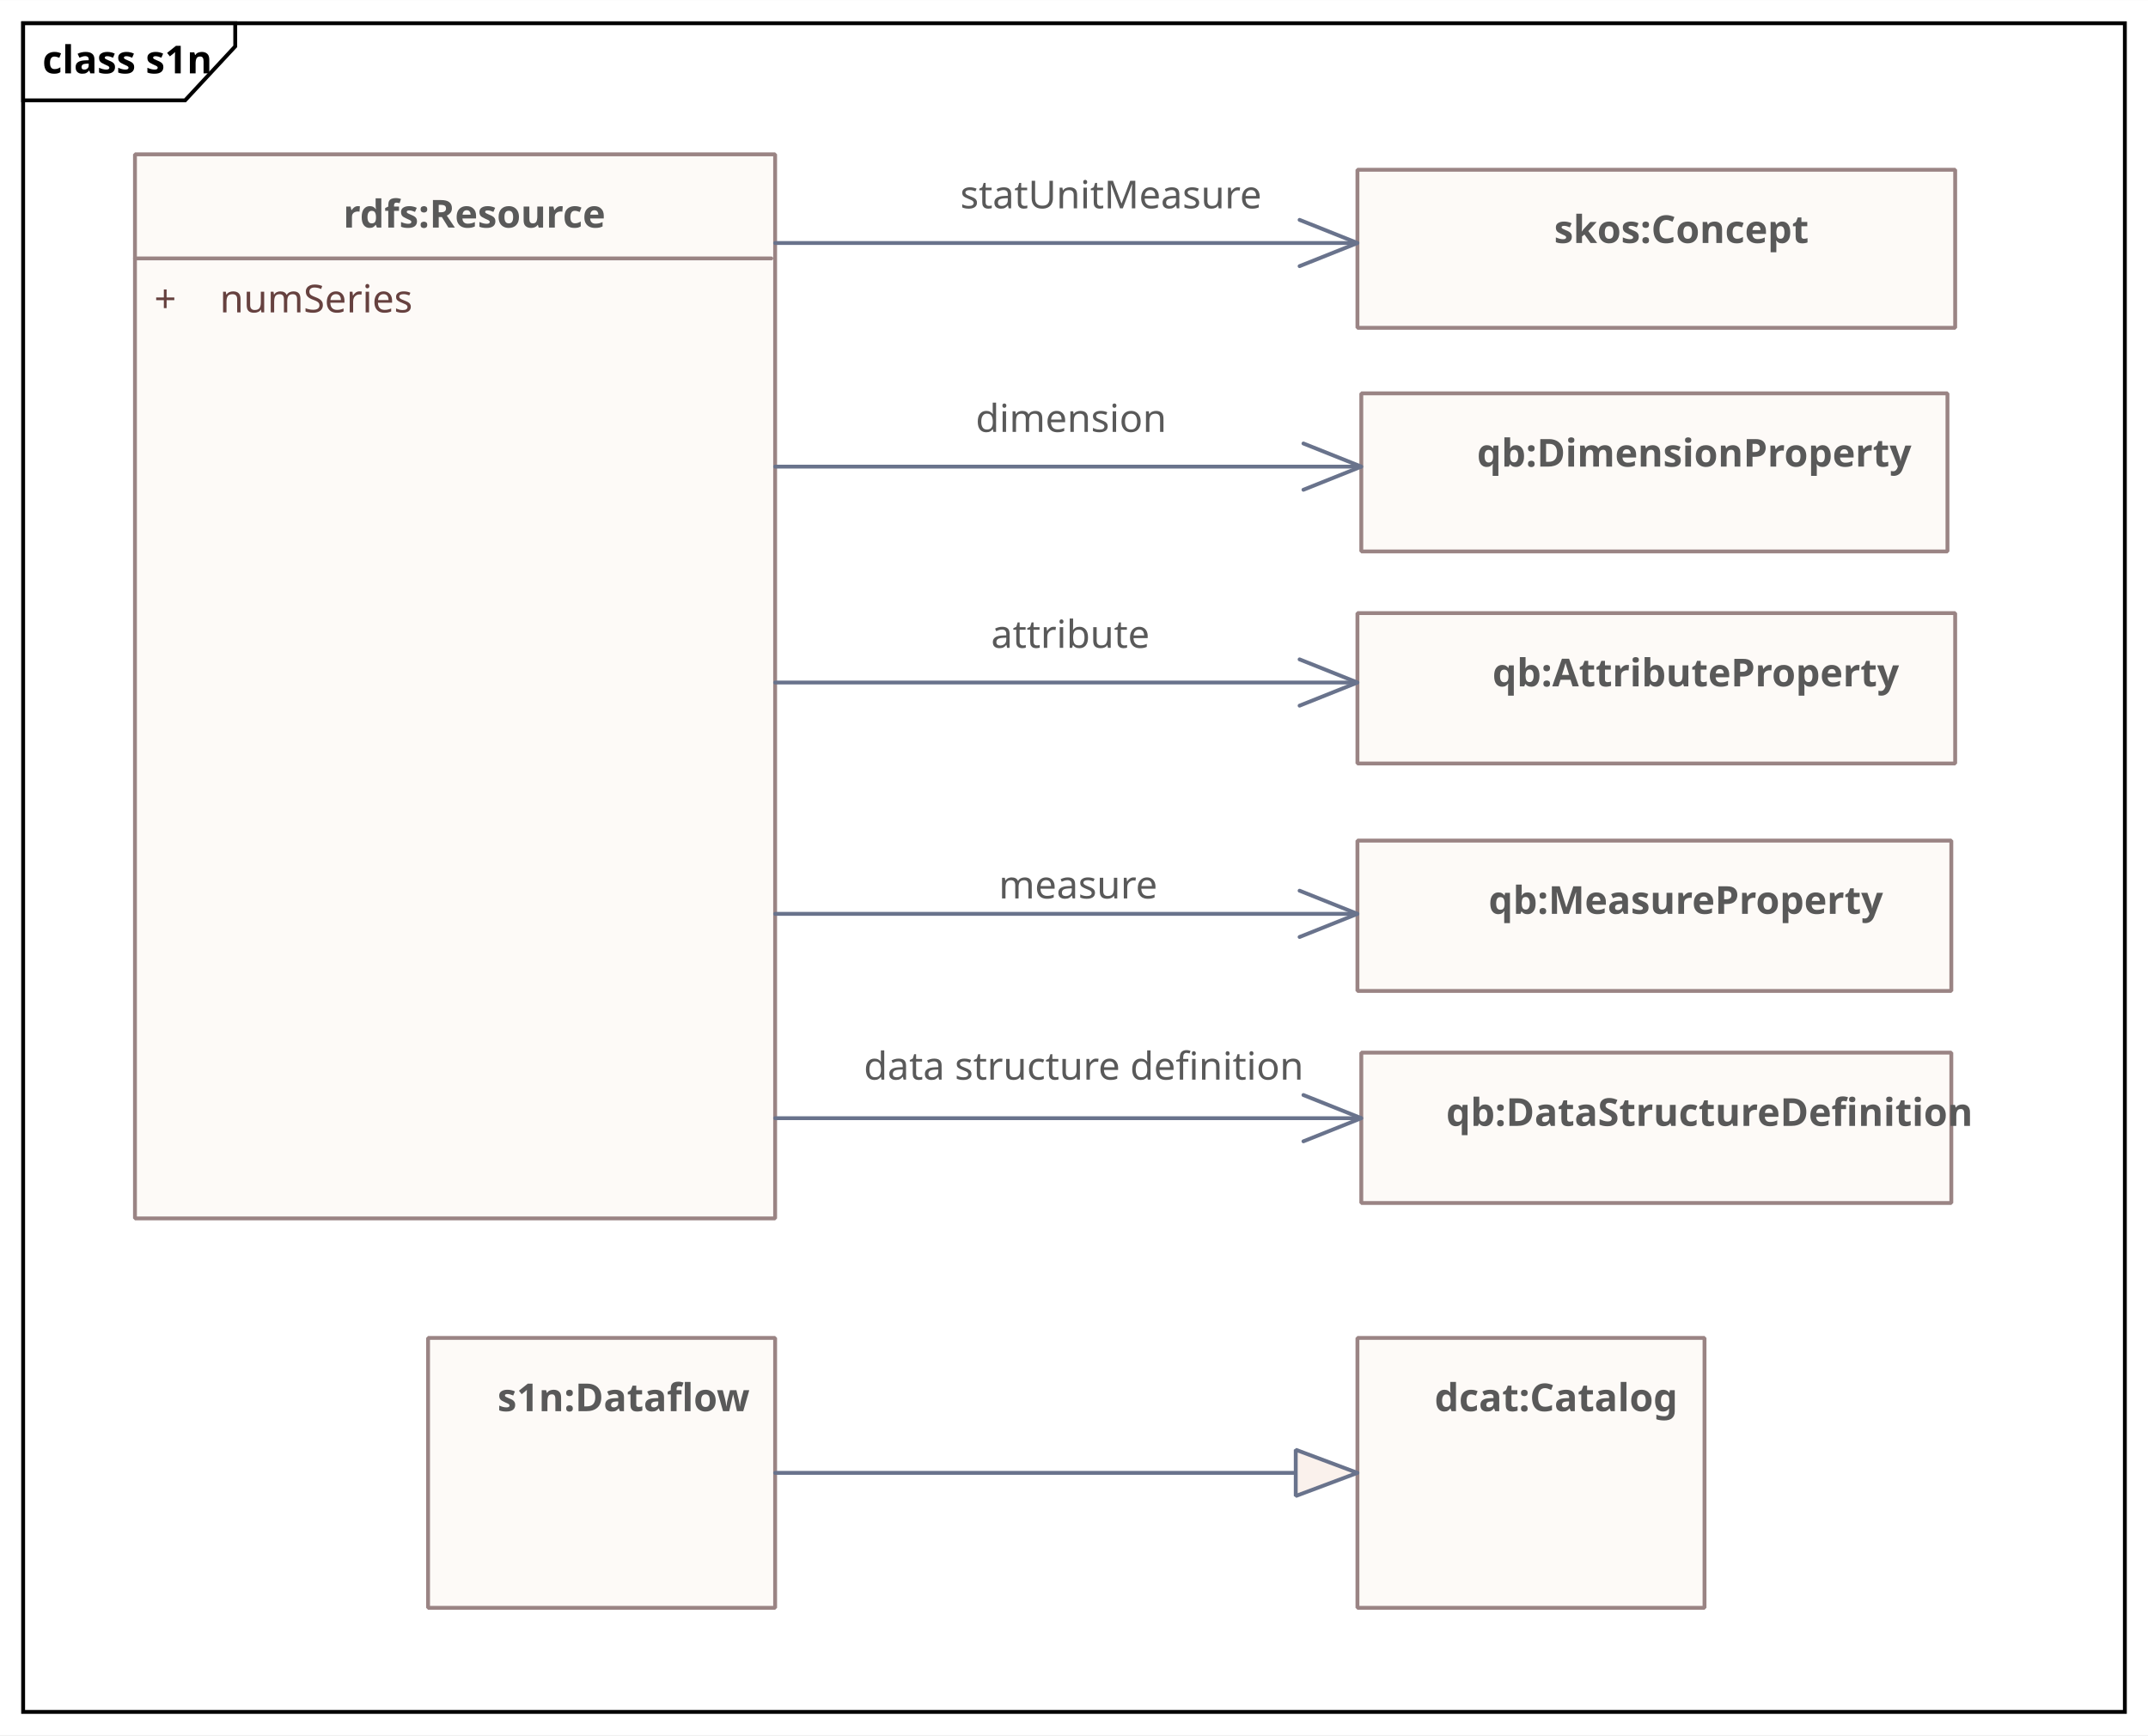
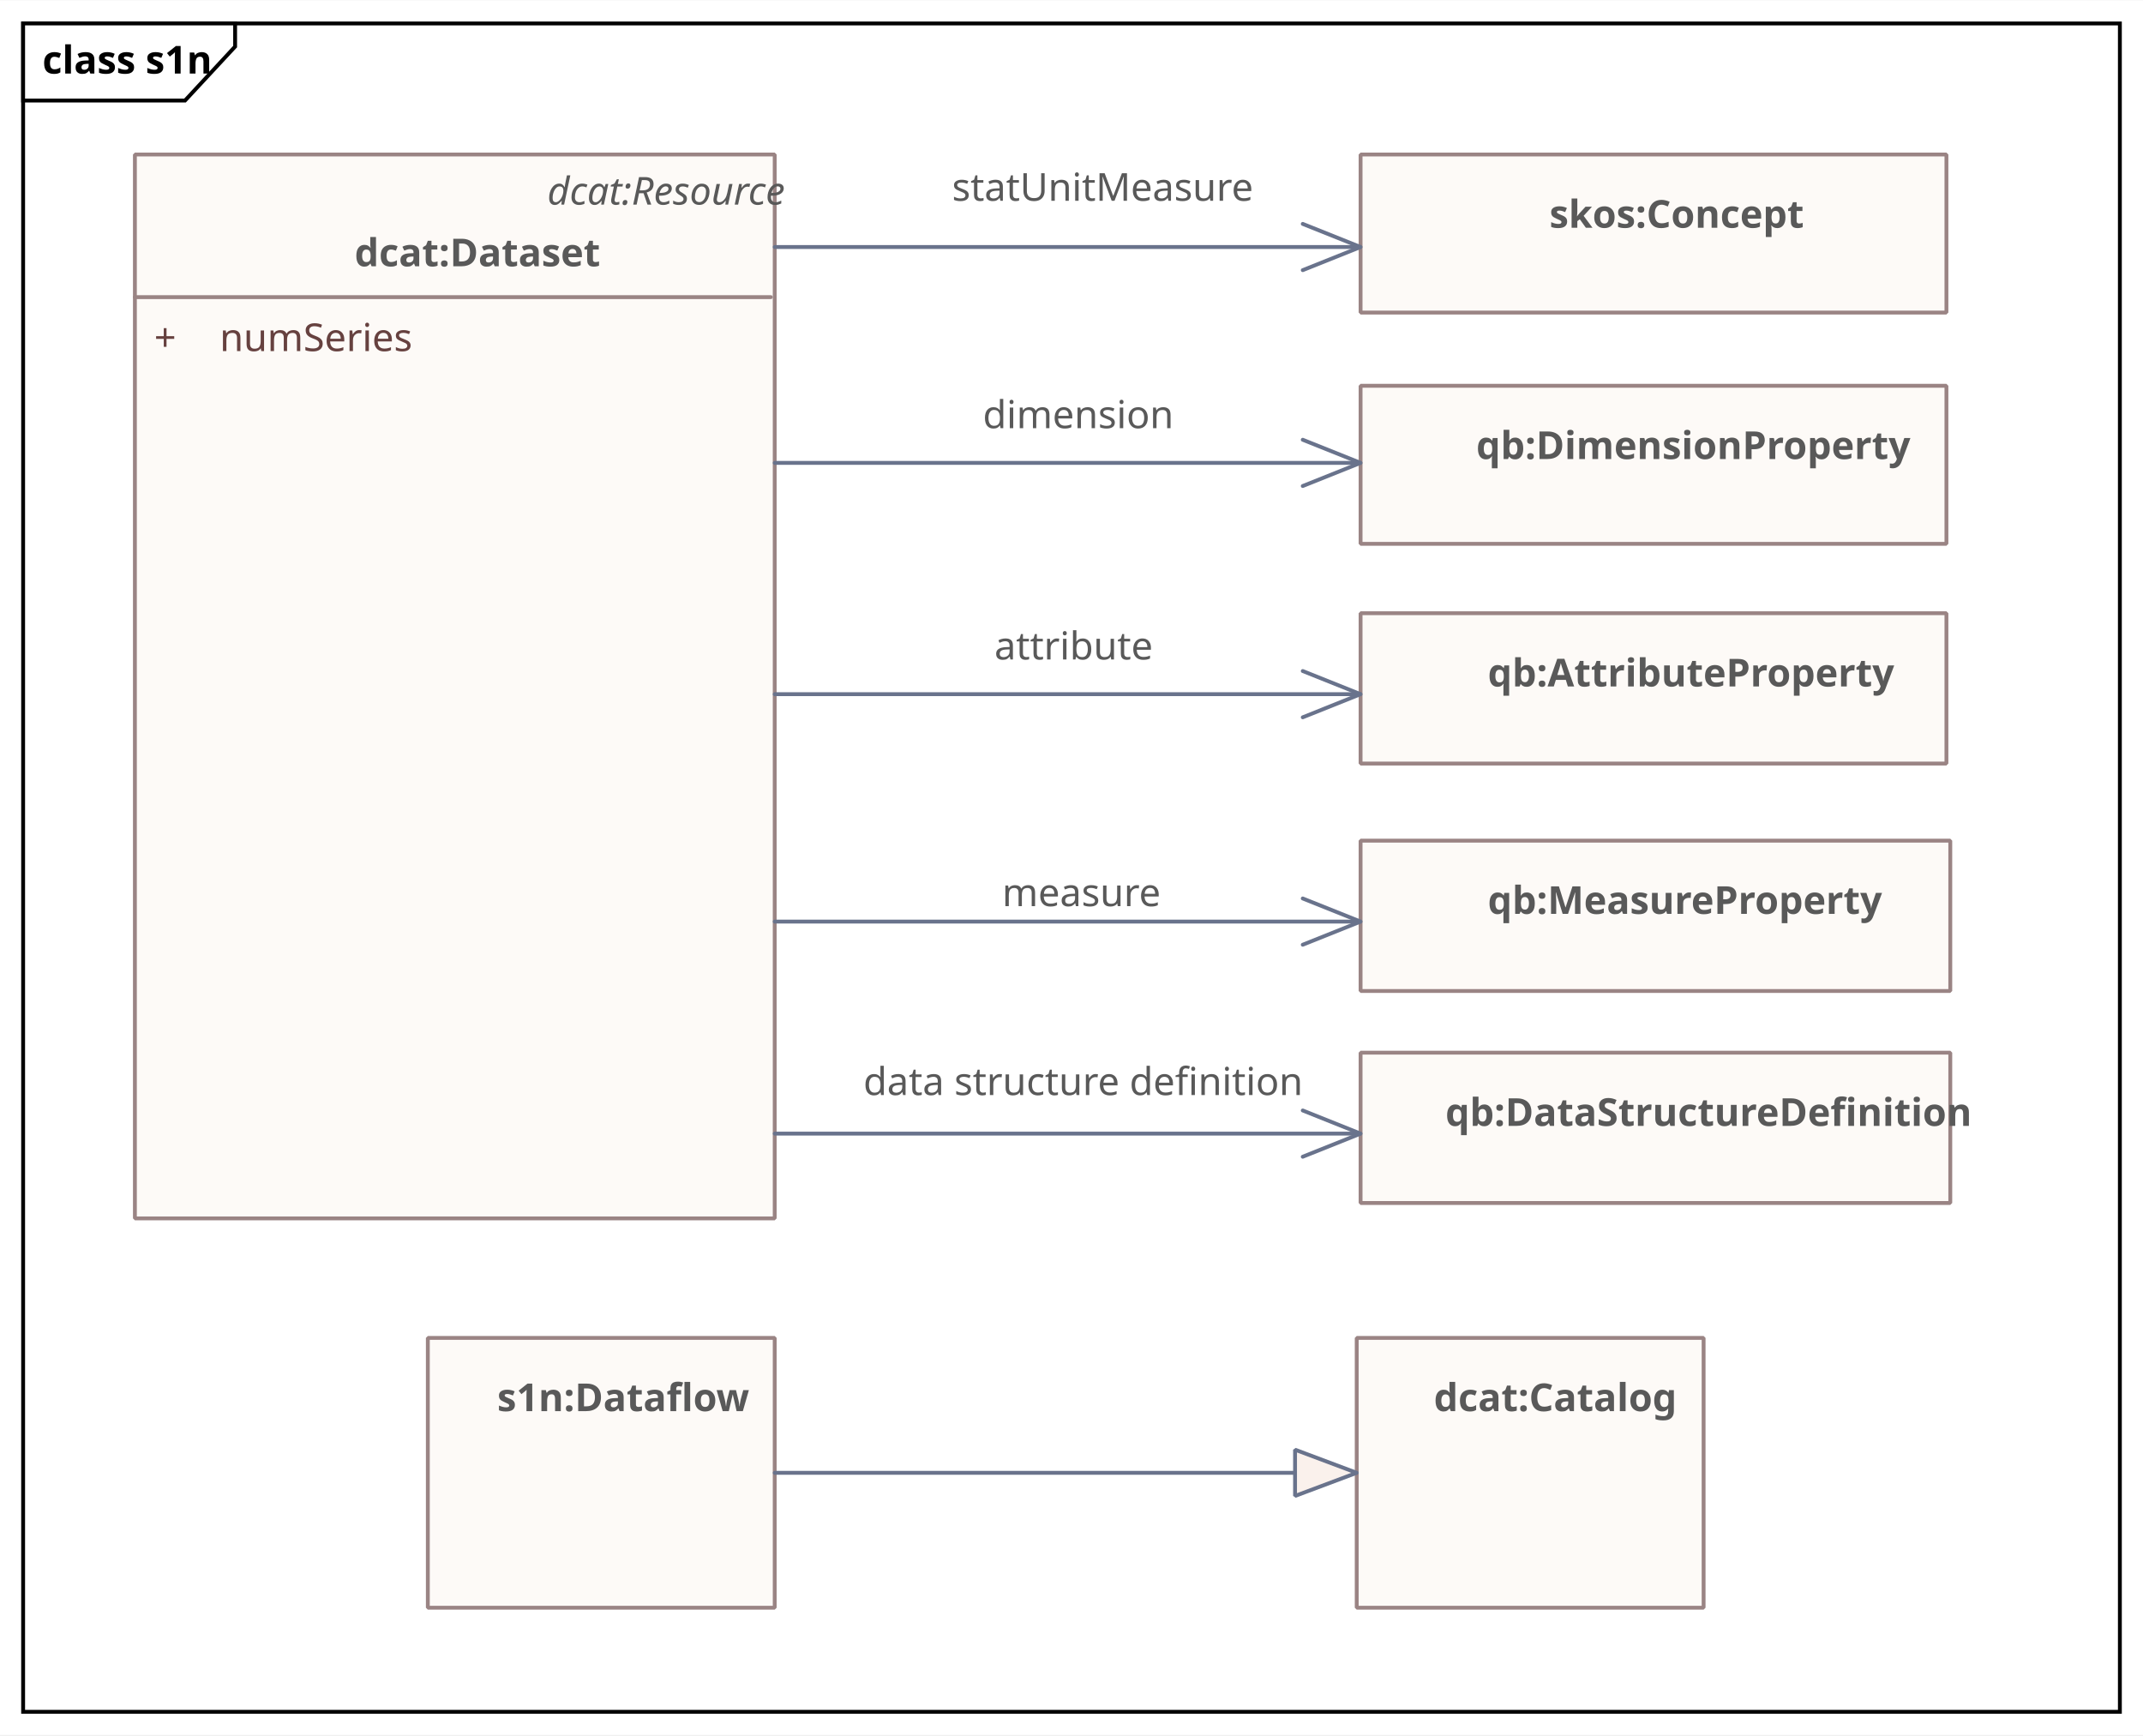
- <svg xmlns="http://www.w3.org/2000/svg" width="14.74cm" height="11.91cm" viewBox="0 0 557 450">
+ <svg xmlns="http://www.w3.org/2000/svg" width="14.71cm" height="11.91cm" viewBox="0 0 556 450">
  <defs>
    <style>
@media (prefers-color-scheme: dark) {
  svg {
    background-color: #1e1e1e;
  }
  
  /* Background */
  g &gt; rect[width="2139"] {
    fill: #1e1e1e !important;
  }
  
  /* Map original colors to dark mode alternatives */
  /* #FDFAF7 (cream/beige) → dark tan */
  g[style*="fill:#FDFAF7"] {
    fill: #3d3530 !important;
  }
  
  polygon[style*="fill:#FDFAF7"] {
    fill: #3d3530 !important;
  }
  
  /* #DCF8F0 (cyan/turquoise) → dark teal */
  g[style*="fill:#DCF8F0"] {
    fill: #1a4a45 !important;
  }
  
  polygon[style*="fill:#DCF8F0"] {
    fill: #1a4a45 !important;
  }
  
  path[style*="fill:#DCF8F0"] {
    fill: #1a4a45 !important;
  }
  
  /* #FAF1EC (pinkish/cream) → dark burgundy/rust */
  g[style*="fill:#FAF1EC"] {
    fill: #3d2a24 !important;
  }
  
  polygon[style*="fill:#FAF1EC"] {
    fill: #3d2a24 !important;
  }
  
  /* #FAF9E6 (light yellowish cream) → dark olive/tan */
  g[style*="fill:#FAF9E6"] {
    fill: #2d281f !important;
  }
  
  polygon[style*="fill:#FAF9E6"] {
    fill: #2d281f !important;
  }
  
  g[style*="fill:#FFFFFF"][style*="fill-opacity:1"] {
    fill: #1e1e1e !important;
  }
  
  polygon[style*="fill:#FFFFFF"][style*="fill-opacity:1"] {
    fill: #1e1e1e !important;
  }
  
  /* ALL text elements - light text (default for most) */
  text {
    fill: #f0f0f0 !important;
  }
  
  /* Mandatory text (from #595959) - light gray */
  g[style*="fill:#595959"] text {
    fill: #d0d0d0 !important;
  }
  
  /* Regular attributes (from #66413F) - slightly less bright gray */
  g[style*="fill:#66413F"] text {
    fill: #b8b8b8 !important;
  }
  
  /* Map stroke colors to dark mode alternatives */
  /* #9A8484 (taupe) → lighter taupe */
  g[style*="stroke:#9A8484"] {
    stroke: #c8a89f !important;
  }
  
  path[style*="stroke:#9A8484"] {
    stroke: #c8a89f !important;
  }
  
  /* #577AC1 (blue) → lighter blue */
  g[style*="stroke:#577AC1"] {
    stroke: #7fa3e8 !important;
  }
  
  path[style*="stroke:#577AC1"] {
    stroke: #7fa3e8 !important;
  }
  
  /* #8C8C8C (gray) → lighter gray */
  g[style*="stroke:#8C8C8C"] {
    stroke: #a8a8a8 !important;
  }
  
  path[style*="stroke:#8C8C8C"] {
    stroke: #a8a8a8 !important;
  }
  
  /* #69738C (blue-gray) → lighter blue-gray */
  g[style*="stroke:#69738C"] {
    stroke: #8a96b8 !important;
  }
  
  path[style*="stroke:#69738C"] {
    stroke: #8a96b8 !important;
  }
  
  /* Black strokes → dark gray */
  g[style*="stroke:#000000"][style*="stroke-opacity:1"] {
    stroke: #707070 !important;
  }
  
  path[style*="stroke:#000000"][style*="fill-opacity:0"] {
    stroke: #707070 !important;
  }
}
</style>
  </defs>
  <g style="fill:#FFFFFF;fill-opacity:1.00;">
-     <rect x="0" y="0" width="557" height="450" shape-rendering="auto" />
+     <rect x="0" y="0" width="556" height="450" shape-rendering="auto" />
  </g>
  <g style="stroke-width:1;stroke-linecap:square;stroke-linejoin:miter; fill:#000000;fill-opacity:0.00; stroke:#000000; stroke-opacity:1.00;">
-     <path d="M 6 6 L 6 444 L 551 444 L 551 6 L 6 6" shape-rendering="auto" />
+     <path d="M 6 6 L 6 444 L 550 444 L 550 6 L 6 6" shape-rendering="auto" />
  </g>
  <g style="stroke-width:1;stroke-linecap:square;stroke-linejoin:miter; fill:#FFFFFF;fill-opacity:1.00; stroke:#000000; stroke-opacity:1.00;">
    <polygon points="6 26 48 26 61 12 61 6 6 6 6 26" shape-rendering="auto" style="fill-rule:evenodd;" />
  </g>
  <g style="stroke-width:1;stroke-linecap:square;stroke-linejoin:miter; fill:#000000;fill-opacity:1.00; stroke:#000000; stroke-opacity:0.00;">
    <text x="11.00" y="19.00" textLength="35" style="font-family:Calibri; font-weight:700; font-style:normal; font-size:10px; fill:#000000;fill-opacity:1.00; stroke:#000000; stroke-opacity:0.00; stroke-width:0; white-space: pre;" xml:space="preserve" transform="rotate(-0.00 11.00 19.00)">class s1n</text>
  </g>
  <g style="stroke-width:1;stroke-linecap:round;stroke-linejoin:bevel; fill:#FDFAF7;fill-opacity:1.00; stroke:#9A8484; stroke-opacity:1.00;">
+     <rect x="353" y="159" width="152" height="39" rx="0.00" shape-rendering="auto" />
+   </g>
+   <g style="stroke-width:1;stroke-linecap:round;stroke-linejoin:bevel; fill:#595959;fill-opacity:1.00; stroke:#000000; stroke-opacity:0.00;">
+     <text x="386.00" y="178.00" textLength="85" style="font-family:Calibri; font-weight:700; font-style:normal; font-size:10px; fill:#595959;fill-opacity:1.00; stroke:#000000; stroke-opacity:0.00; stroke-width:0; white-space: pre;" xml:space="preserve" transform="rotate(-0.00 386.00 178.00)">qb:AttributeProperty</text>
+   </g>
+   <g style="stroke-width:1;stroke-linecap:round;stroke-linejoin:bevel; fill:#FDFAF7;fill-opacity:1.00; stroke:#9A8484; stroke-opacity:1.00;">
+     <rect x="353" y="100" width="152" height="41" rx="0.00" shape-rendering="auto" />
+   </g>
+   <g style="stroke-width:1;stroke-linecap:round;stroke-linejoin:bevel; fill:#595959;fill-opacity:1.00; stroke:#000000; stroke-opacity:0.00;">
+     <text x="383.00" y="119.00" textLength="91" style="font-family:Calibri; font-weight:700; font-style:normal; font-size:10px; fill:#595959;fill-opacity:1.00; stroke:#000000; stroke-opacity:0.00; stroke-width:0; white-space: pre;" xml:space="preserve" transform="rotate(-0.00 383.00 119.00)">qb:DimensionProperty</text>
+   </g>
+   <g style="stroke-width:1;stroke-linecap:round;stroke-linejoin:bevel; fill:#FDFAF7;fill-opacity:1.00; stroke:#9A8484; stroke-opacity:1.00;">
+     <rect x="353" y="40" width="152" height="41" rx="0.00" shape-rendering="auto" />
+   </g>
+   <g style="stroke-width:1;stroke-linecap:round;stroke-linejoin:bevel; fill:#595959;fill-opacity:1.00; stroke:#000000; stroke-opacity:0.00;">
+     <text x="402.00" y="59.00" textLength="53" style="font-family:Calibri; font-weight:700; font-style:normal; font-size:10px; fill:#595959;fill-opacity:1.00; stroke:#000000; stroke-opacity:0.00; stroke-width:0; white-space: pre;" xml:space="preserve" transform="rotate(-0.00 402.00 59.00)">skos:Concept</text>
+   </g>
+   <g style="stroke-width:1;stroke-linecap:round;stroke-linejoin:bevel; fill:#FDFAF7;fill-opacity:1.00; stroke:#9A8484; stroke-opacity:1.00;">
+     <rect x="353" y="218" width="153" height="39" rx="0.00" shape-rendering="auto" />
+   </g>
+   <g style="stroke-width:1;stroke-linecap:round;stroke-linejoin:bevel; fill:#595959;fill-opacity:1.00; stroke:#000000; stroke-opacity:0.00;">
+     <text x="386.00" y="237.00" textLength="86" style="font-family:Calibri; font-weight:700; font-style:normal; font-size:10px; fill:#595959;fill-opacity:1.00; stroke:#000000; stroke-opacity:0.00; stroke-width:0; white-space: pre;" xml:space="preserve" transform="rotate(-0.00 386.00 237.00)">qb:MeasureProperty</text>
+   </g>
+   <g style="stroke-width:1;stroke-linecap:round;stroke-linejoin:bevel; fill:#FDFAF7;fill-opacity:1.00; stroke:#9A8484; stroke-opacity:1.00;">
+     <rect x="353" y="273" width="153" height="39" rx="0.00" shape-rendering="auto" />
+   </g>
+   <g style="stroke-width:1;stroke-linecap:round;stroke-linejoin:bevel; fill:#595959;fill-opacity:1.00; stroke:#000000; stroke-opacity:0.00;">
+     <text x="375.00" y="292.00" textLength="108" style="font-family:Calibri; font-weight:700; font-style:normal; font-size:10px; fill:#595959;fill-opacity:1.00; stroke:#000000; stroke-opacity:0.00; stroke-width:0; white-space: pre;" xml:space="preserve" transform="rotate(-0.00 375.00 292.00)">qb:DataStructureDefinition</text>
+   </g>
+   <g style="stroke-width:1;stroke-linecap:round;stroke-linejoin:bevel; fill:#FDFAF7;fill-opacity:1.00; stroke:#9A8484; stroke-opacity:1.00;">
+     <rect x="352" y="347" width="90" height="70" rx="0.00" shape-rendering="auto" />
+   </g>
+   <g style="stroke-width:1;stroke-linecap:round;stroke-linejoin:bevel; fill:#595959;fill-opacity:1.00; stroke:#000000; stroke-opacity:0.00;">
+     <text x="372.00" y="366.00" textLength="50" style="font-family:Calibri; font-weight:700; font-style:normal; font-size:10px; fill:#595959;fill-opacity:1.00; stroke:#000000; stroke-opacity:0.00; stroke-width:0; white-space: pre;" xml:space="preserve" transform="rotate(-0.00 372.00 366.00)">dcat:Catalog</text>
+   </g>
+   <g style="stroke-width:1;stroke-linecap:round;stroke-linejoin:bevel; fill:#FDFAF7;fill-opacity:1.00; stroke:#9A8484; stroke-opacity:1.00;">
+     <rect x="111" y="347" width="90" height="70" rx="0.00" shape-rendering="auto" />
+   </g>
+   <g style="stroke-width:1;stroke-linecap:round;stroke-linejoin:bevel; fill:#595959;fill-opacity:1.00; stroke:#000000; stroke-opacity:0.00;">
+     <text x="129.00" y="366.00" textLength="53" style="font-family:Calibri; font-weight:700; font-style:normal; font-size:10px; fill:#595959;fill-opacity:1.00; stroke:#000000; stroke-opacity:0.00; stroke-width:0; white-space: pre;" xml:space="preserve" transform="rotate(-0.00 129.00 366.00)">s1n:Dataflow</text>
+   </g>
+   <g style="stroke-width:1;stroke-linecap:round;stroke-linejoin:bevel; fill:#FDFAF7;fill-opacity:1.00; stroke:#9A8484; stroke-opacity:1.00;">
    <rect x="35" y="40" width="166" height="276" rx="0.00" shape-rendering="auto" />
  </g>
  <g style="stroke-width:1;stroke-linecap:round;stroke-linejoin:bevel; fill:#595959;fill-opacity:1.00; stroke:#000000; stroke-opacity:0.00;">
-     <text x="89.00" y="59.00" textLength="57" style="font-family:Calibri; font-weight:700; font-style:normal; font-size:10px; fill:#595959;fill-opacity:1.00; stroke:#000000; stroke-opacity:0.00; stroke-width:0; white-space: pre;" xml:space="preserve" transform="rotate(-0.00 89.00 59.00)">rdfs:Resource</text>
+     <text x="142.00" y="53.00" textLength="56" style="font-family:Calibri; font-weight:0; font-style:italic; font-size:10px; fill:#595959;fill-opacity:1.00; stroke:#000000; stroke-opacity:0.00; stroke-width:0; white-space: pre;" xml:space="preserve" transform="rotate(-0.00 142.00 53.00)">dcat:Resource</text>
+     <text x="92.00" y="69.00" textLength="51" style="font-family:Calibri; font-weight:700; font-style:normal; font-size:10px; fill:#595959;fill-opacity:1.00; stroke:#000000; stroke-opacity:0.00; stroke-width:0; white-space: pre;" xml:space="preserve" transform="rotate(-0.00 92.00 69.00)">dcat:Dataset</text>
  </g>
  <g style="stroke-width:1;stroke-linecap:round;stroke-linejoin:bevel; fill:#000000;fill-opacity:0.00; stroke:#9A8484; stroke-opacity:1.00;">
-     <path d="M 35 67 L 200 67" shape-rendering="auto" />
+     <path d="M 35 77 L 200 77" shape-rendering="auto" />
  </g>
  <g style="stroke-width:1;stroke-linecap:round;stroke-linejoin:bevel; fill:#66413F;fill-opacity:1.00; stroke:#000000; stroke-opacity:0.00;">
-     <text x="40.00" y="81.00" textLength="7" style="font-family:Calibri; font-weight:0; font-style:normal; font-size:10px; fill:#66413F;fill-opacity:1.00; stroke:#000000; stroke-opacity:0.00; stroke-width:0; white-space: pre;" xml:space="preserve" transform="rotate(-0.00 40.00 81.00)">+ </text>
-     <text x="57.00" y="81.00" textLength="42" style="font-family:Calibri; font-weight:0; font-style:normal; font-size:10px; fill:#66413F;fill-opacity:1.00; stroke:#000000; stroke-opacity:0.00; stroke-width:0; white-space: pre;" xml:space="preserve" transform="rotate(-0.00 57.00 81.00)">numSeries</text>
-   </g>
-   <g style="stroke-width:1;stroke-linecap:round;stroke-linejoin:bevel; fill:#FDFAF7;fill-opacity:1.00; stroke:#9A8484; stroke-opacity:1.00;">
-     <rect x="352" y="159" width="155" height="39" rx="0.00" shape-rendering="auto" />
-   </g>
-   <g style="stroke-width:1;stroke-linecap:round;stroke-linejoin:bevel; fill:#595959;fill-opacity:1.00; stroke:#000000; stroke-opacity:0.00;">
-     <text x="387.00" y="178.00" textLength="85" style="font-family:Calibri; font-weight:700; font-style:normal; font-size:10px; fill:#595959;fill-opacity:1.00; stroke:#000000; stroke-opacity:0.00; stroke-width:0; white-space: pre;" xml:space="preserve" transform="rotate(-0.00 387.00 178.00)">qb:AttributeProperty</text>
-   </g>
-   <g style="stroke-width:1;stroke-linecap:round;stroke-linejoin:bevel; fill:#FDFAF7;fill-opacity:1.00; stroke:#9A8484; stroke-opacity:1.00;">
-     <rect x="353" y="102" width="152" height="41" rx="0.00" shape-rendering="auto" />
-   </g>
-   <g style="stroke-width:1;stroke-linecap:round;stroke-linejoin:bevel; fill:#595959;fill-opacity:1.00; stroke:#000000; stroke-opacity:0.00;">
-     <text x="383.00" y="121.00" textLength="91" style="font-family:Calibri; font-weight:700; font-style:normal; font-size:10px; fill:#595959;fill-opacity:1.00; stroke:#000000; stroke-opacity:0.00; stroke-width:0; white-space: pre;" xml:space="preserve" transform="rotate(-0.00 383.00 121.00)">qb:DimensionProperty</text>
-   </g>
-   <g style="stroke-width:1;stroke-linecap:round;stroke-linejoin:bevel; fill:#FDFAF7;fill-opacity:1.00; stroke:#9A8484; stroke-opacity:1.00;">
-     <rect x="352" y="44" width="155" height="41" rx="0.00" shape-rendering="auto" />
-   </g>
-   <g style="stroke-width:1;stroke-linecap:round;stroke-linejoin:bevel; fill:#595959;fill-opacity:1.00; stroke:#000000; stroke-opacity:0.00;">
-     <text x="403.00" y="63.00" textLength="53" style="font-family:Calibri; font-weight:700; font-style:normal; font-size:10px; fill:#595959;fill-opacity:1.00; stroke:#000000; stroke-opacity:0.00; stroke-width:0; white-space: pre;" xml:space="preserve" transform="rotate(-0.00 403.00 63.00)">skos:Concept</text>
-   </g>
-   <g style="stroke-width:1;stroke-linecap:round;stroke-linejoin:bevel; fill:#FDFAF7;fill-opacity:1.00; stroke:#9A8484; stroke-opacity:1.00;">
-     <rect x="352" y="218" width="154" height="39" rx="0.00" shape-rendering="auto" />
-   </g>
-   <g style="stroke-width:1;stroke-linecap:round;stroke-linejoin:bevel; fill:#595959;fill-opacity:1.00; stroke:#000000; stroke-opacity:0.00;">
-     <text x="386.00" y="237.00" textLength="86" style="font-family:Calibri; font-weight:700; font-style:normal; font-size:10px; fill:#595959;fill-opacity:1.00; stroke:#000000; stroke-opacity:0.00; stroke-width:0; white-space: pre;" xml:space="preserve" transform="rotate(-0.00 386.00 237.00)">qb:MeasureProperty</text>
-   </g>
-   <g style="stroke-width:1;stroke-linecap:round;stroke-linejoin:bevel; fill:#FDFAF7;fill-opacity:1.00; stroke:#9A8484; stroke-opacity:1.00;">
-     <rect x="353" y="273" width="153" height="39" rx="0.00" shape-rendering="auto" />
-   </g>
-   <g style="stroke-width:1;stroke-linecap:round;stroke-linejoin:bevel; fill:#595959;fill-opacity:1.00; stroke:#000000; stroke-opacity:0.00;">
-     <text x="375.00" y="292.00" textLength="108" style="font-family:Calibri; font-weight:700; font-style:normal; font-size:10px; fill:#595959;fill-opacity:1.00; stroke:#000000; stroke-opacity:0.00; stroke-width:0; white-space: pre;" xml:space="preserve" transform="rotate(-0.00 375.00 292.00)">qb:DataStructureDefinition</text>
-   </g>
-   <g style="stroke-width:1;stroke-linecap:round;stroke-linejoin:bevel; fill:#FDFAF7;fill-opacity:1.00; stroke:#9A8484; stroke-opacity:1.00;">
-     <rect x="352" y="347" width="90" height="70" rx="0.00" shape-rendering="auto" />
-   </g>
-   <g style="stroke-width:1;stroke-linecap:round;stroke-linejoin:bevel; fill:#595959;fill-opacity:1.00; stroke:#000000; stroke-opacity:0.00;">
-     <text x="372.00" y="366.00" textLength="50" style="font-family:Calibri; font-weight:700; font-style:normal; font-size:10px; fill:#595959;fill-opacity:1.00; stroke:#000000; stroke-opacity:0.00; stroke-width:0; white-space: pre;" xml:space="preserve" transform="rotate(-0.00 372.00 366.00)">dcat:Catalog</text>
-   </g>
-   <g style="stroke-width:1;stroke-linecap:round;stroke-linejoin:bevel; fill:#FDFAF7;fill-opacity:1.00; stroke:#9A8484; stroke-opacity:1.00;">
-     <rect x="111" y="347" width="90" height="70" rx="0.00" shape-rendering="auto" />
-   </g>
-   <g style="stroke-width:1;stroke-linecap:round;stroke-linejoin:bevel; fill:#595959;fill-opacity:1.00; stroke:#000000; stroke-opacity:0.00;">
-     <text x="129.00" y="366.00" textLength="53" style="font-family:Calibri; font-weight:700; font-style:normal; font-size:10px; fill:#595959;fill-opacity:1.00; stroke:#000000; stroke-opacity:0.00; stroke-width:0; white-space: pre;" xml:space="preserve" transform="rotate(-0.00 129.00 366.00)">s1n:Dataflow</text>
+     <text x="40.00" y="91.00" textLength="7" style="font-family:Calibri; font-weight:0; font-style:normal; font-size:10px; fill:#66413F;fill-opacity:1.00; stroke:#000000; stroke-opacity:0.00; stroke-width:0; white-space: pre;" xml:space="preserve" transform="rotate(-0.00 40.00 91.00)">+ </text>
+     <text x="57.00" y="91.00" textLength="42" style="font-family:Calibri; font-weight:0; font-style:normal; font-size:10px; fill:#66413F;fill-opacity:1.00; stroke:#000000; stroke-opacity:0.00; stroke-width:0; white-space: pre;" xml:space="preserve" transform="rotate(-0.00 57.00 91.00)">numSeries</text>
  </g>
  <g style="stroke-width:1;stroke-linecap:round;stroke-linejoin:bevel; fill:#000000;fill-opacity:0.00; stroke:#69738C; stroke-opacity:1.00;">
-     <path d="M 201 290 L 353 290" shape-rendering="auto" />
-     <path d="M 338 296 L 353 290 L 338 284" shape-rendering="auto" />
-     <path d="M 201 237 L 352 237" shape-rendering="auto" />
-     <path d="M 337 243 L 352 237 L 337 231" shape-rendering="auto" />
-     <path d="M 201 177 L 352 177" shape-rendering="auto" />
-     <path d="M 337 183 L 352 177 L 337 171" shape-rendering="auto" />
-     <path d="M 201 121 L 353 121" shape-rendering="auto" />
-     <path d="M 338 127 L 353 121 L 338 115" shape-rendering="auto" />
-     <path d="M 201 63 L 352 63" shape-rendering="auto" />
-     <path d="M 337 69 L 352 63 L 337 57" shape-rendering="auto" />
    <path d="M 201 382 L 352 382" shape-rendering="auto" />
  </g>
  <g style="stroke-width:1;stroke-linecap:round;stroke-linejoin:bevel; fill:#FAF1EC;fill-opacity:1.00; stroke:#69738C; stroke-opacity:1.00;">
    <polygon points="336 388 336 376 352 382" shape-rendering="auto" style="fill-rule:evenodd;" />
  </g>
-   <g style="stroke-width:1;stroke-linecap:round;stroke-linejoin:bevel; fill:#595959;fill-opacity:1.00; stroke:#000000; stroke-opacity:0.00;">
-     <text x="224.00" y="280.00" textLength="94" style="font-family:Calibri; font-weight:0; font-style:normal; font-size:10px; fill:#595959;fill-opacity:1.00; stroke:#000000; stroke-opacity:0.00; stroke-width:0; white-space: pre;" xml:space="preserve" transform="rotate(-0.00 224.00 280.00)">data structure definition</text>
-     <text x="249.00" y="54.00" textLength="67" style="font-family:Calibri; font-weight:0; font-style:normal; font-size:10px; fill:#595959;fill-opacity:1.00; stroke:#000000; stroke-opacity:0.00; stroke-width:0; white-space: pre;" xml:space="preserve" transform="rotate(-0.00 249.00 54.00)">statUnitMeasure</text>
-     <text x="253.00" y="112.00" textLength="41" style="font-family:Calibri; font-weight:0; font-style:normal; font-size:10px; fill:#595959;fill-opacity:1.00; stroke:#000000; stroke-opacity:0.00; stroke-width:0; white-space: pre;" xml:space="preserve" transform="rotate(-0.00 253.00 112.00)">dimension</text>
-     <text x="257.00" y="168.00" textLength="34" style="font-family:Calibri; font-weight:0; font-style:normal; font-size:10px; fill:#595959;fill-opacity:1.00; stroke:#000000; stroke-opacity:0.00; stroke-width:0; white-space: pre;" xml:space="preserve" transform="rotate(-0.00 257.00 168.00)">attribute</text>
-     <text x="259.00" y="233.00" textLength="35" style="font-family:Calibri; font-weight:0; font-style:normal; font-size:10px; fill:#595959;fill-opacity:1.00; stroke:#000000; stroke-opacity:0.00; stroke-width:0; white-space: pre;" xml:space="preserve" transform="rotate(-0.00 259.00 233.00)">measure</text>
+   <g style="stroke-width:1;stroke-linecap:round;stroke-linejoin:bevel; fill:#000000;fill-opacity:0.00; stroke:#69738C; stroke-opacity:1.00;">
+     <path d="M 201 294 L 353 294" shape-rendering="auto" />
+     <path d="M 338 300 L 353 294 L 338 288" shape-rendering="auto" />
+     <path d="M 201 239 L 353 239" shape-rendering="auto" />
+     <path d="M 338 245 L 353 239 L 338 233" shape-rendering="auto" />
+     <path d="M 201 180 L 353 180" shape-rendering="auto" />
+     <path d="M 338 186 L 353 180 L 338 174" shape-rendering="auto" />
+     <path d="M 201 120 L 353 120" shape-rendering="auto" />
+     <path d="M 338 126 L 353 120 L 338 114" shape-rendering="auto" />
+     <path d="M 201 64 L 353 64" shape-rendering="auto" />
+     <path d="M 338 70 L 353 64 L 338 58" shape-rendering="auto" />
+   </g>
+   <g style="stroke-width:1;stroke-linecap:round;stroke-linejoin:bevel; fill:#595959;fill-opacity:1.00; stroke:#000000; stroke-opacity:0.00;">
+     <text x="260.00" y="235.00" textLength="35" style="font-family:Calibri; font-weight:0; font-style:normal; font-size:10px; fill:#595959;fill-opacity:1.00; stroke:#000000; stroke-opacity:0.00; stroke-width:0; white-space: pre;" xml:space="preserve" transform="rotate(-0.00 260.00 235.00)">measure</text>
+     <text x="258.00" y="171.00" textLength="34" style="font-family:Calibri; font-weight:0; font-style:normal; font-size:10px; fill:#595959;fill-opacity:1.00; stroke:#000000; stroke-opacity:0.00; stroke-width:0; white-space: pre;" xml:space="preserve" transform="rotate(-0.00 258.00 171.00)">attribute</text>
+     <text x="255.00" y="111.00" textLength="41" style="font-family:Calibri; font-weight:0; font-style:normal; font-size:10px; fill:#595959;fill-opacity:1.00; stroke:#000000; stroke-opacity:0.00; stroke-width:0; white-space: pre;" xml:space="preserve" transform="rotate(-0.00 255.00 111.00)">dimension</text>
+     <text x="224.00" y="284.00" textLength="94" style="font-family:Calibri; font-weight:0; font-style:normal; font-size:10px; fill:#595959;fill-opacity:1.00; stroke:#000000; stroke-opacity:0.00; stroke-width:0; white-space: pre;" xml:space="preserve" transform="rotate(-0.00 224.00 284.00)">data structure definition</text>
+     <text x="247.00" y="52.00" textLength="67" style="font-family:Calibri; font-weight:0; font-style:normal; font-size:10px; fill:#595959;fill-opacity:1.00; stroke:#000000; stroke-opacity:0.00; stroke-width:0; white-space: pre;" xml:space="preserve" transform="rotate(-0.00 247.00 52.00)">statUnitMeasure</text>
  </g>
</svg>
